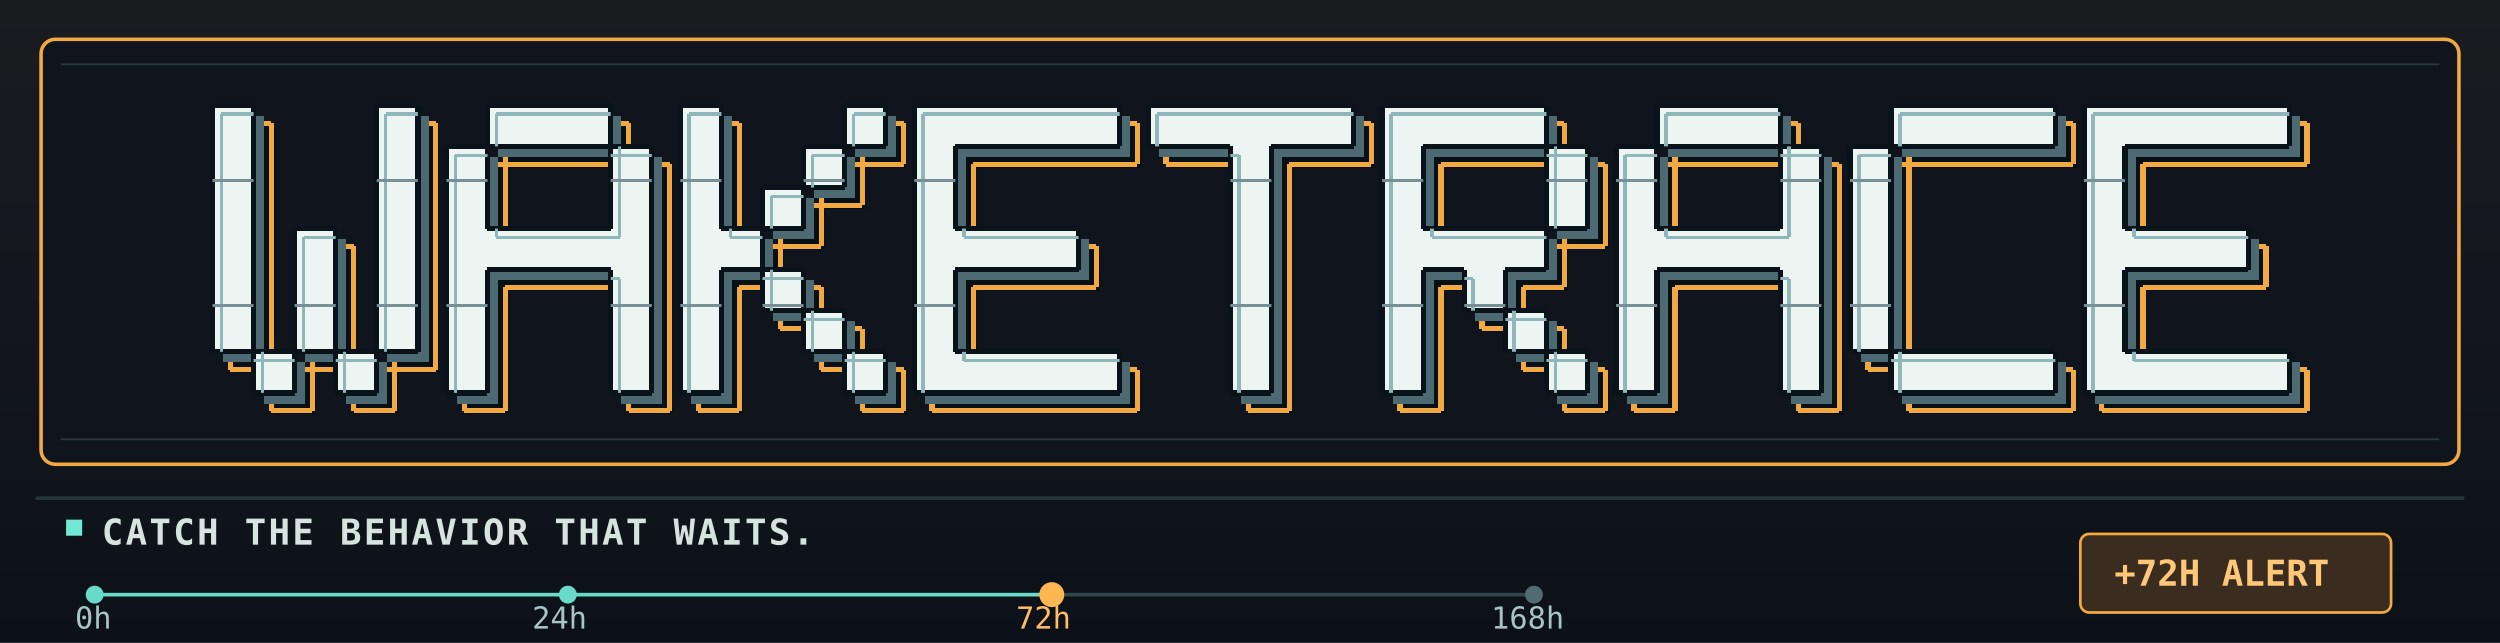
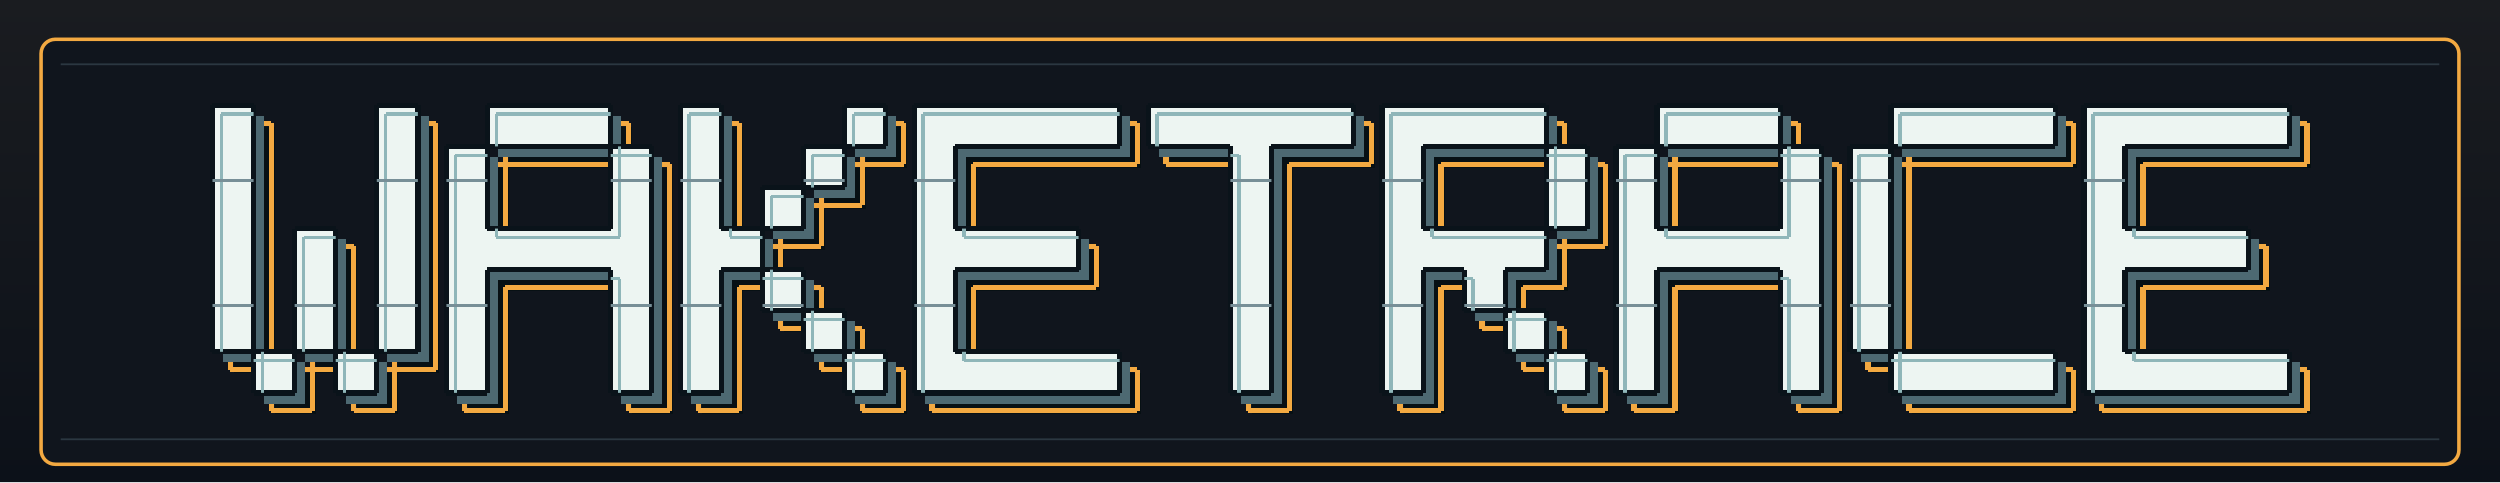
- <svg xmlns="http://www.w3.org/2000/svg" viewBox="0 0 1400 360" role="img" aria-labelledby="title desc">
+ <svg xmlns="http://www.w3.org/2000/svg" viewBox="0 0 1400 270" role="img" aria-labelledby="title desc">
  <defs>
    <linearGradient id="background" x1="0" y1="0" x2="0" y2="1">
      <stop offset="0" stop-color="#1a1c20" />
      <stop offset="1" stop-color="#0c1119" />
    </linearGradient>
    <clipPath id="letter-shape">
      <path d="M119 59h23v23h-23ZM211 59h23v23h-23ZM119 82h23v23h-23ZM211 82h23v23h-23ZM119 105h23v23h-23ZM211 105h23v23h-23ZM119 128h23v23h-23ZM165 128h23v23h-23ZM211 128h23v23h-23ZM119 151h23v23h-23ZM165 151h23v23h-23ZM211 151h23v23h-23ZM119 174h23v23h-23ZM165 174h23v23h-23ZM211 174h23v23h-23ZM142 197h23v23h-23ZM188 197h23v23h-23ZM273 59h23v23h-23ZM296 59h23v23h-23ZM319 59h23v23h-23ZM250 82h23v23h-23ZM342 82h23v23h-23ZM250 105h23v23h-23ZM342 105h23v23h-23ZM250 128h23v23h-23ZM273 128h23v23h-23ZM296 128h23v23h-23ZM319 128h23v23h-23ZM342 128h23v23h-23ZM250 151h23v23h-23ZM342 151h23v23h-23ZM250 174h23v23h-23ZM342 174h23v23h-23ZM250 197h23v23h-23ZM342 197h23v23h-23ZM381 59h23v23h-23ZM473 59h23v23h-23ZM381 82h23v23h-23ZM450 82h23v23h-23ZM381 105h23v23h-23ZM427 105h23v23h-23ZM381 128h23v23h-23ZM404 128h23v23h-23ZM381 151h23v23h-23ZM427 151h23v23h-23ZM381 174h23v23h-23ZM450 174h23v23h-23ZM381 197h23v23h-23ZM473 197h23v23h-23ZM512 59h23v23h-23ZM535 59h23v23h-23ZM558 59h23v23h-23ZM581 59h23v23h-23ZM604 59h23v23h-23ZM512 82h23v23h-23ZM512 105h23v23h-23ZM512 128h23v23h-23ZM535 128h23v23h-23ZM558 128h23v23h-23ZM581 128h23v23h-23ZM512 151h23v23h-23ZM512 174h23v23h-23ZM512 197h23v23h-23ZM535 197h23v23h-23ZM558 197h23v23h-23ZM581 197h23v23h-23ZM604 197h23v23h-23ZM643 59h23v23h-23ZM666 59h23v23h-23ZM689 59h23v23h-23ZM712 59h23v23h-23ZM735 59h23v23h-23ZM689 82h23v23h-23ZM689 105h23v23h-23ZM689 128h23v23h-23ZM689 151h23v23h-23ZM689 174h23v23h-23ZM689 197h23v23h-23ZM774 59h23v23h-23ZM797 59h23v23h-23ZM820 59h23v23h-23ZM843 59h23v23h-23ZM774 82h23v23h-23ZM866 82h23v23h-23ZM774 105h23v23h-23ZM866 105h23v23h-23ZM774 128h23v23h-23ZM797 128h23v23h-23ZM820 128h23v23h-23ZM843 128h23v23h-23ZM774 151h23v23h-23ZM820 151h23v23h-23ZM774 174h23v23h-23ZM843 174h23v23h-23ZM774 197h23v23h-23ZM866 197h23v23h-23ZM928 59h23v23h-23ZM951 59h23v23h-23ZM974 59h23v23h-23ZM905 82h23v23h-23ZM997 82h23v23h-23ZM905 105h23v23h-23ZM997 105h23v23h-23ZM905 128h23v23h-23ZM928 128h23v23h-23ZM951 128h23v23h-23ZM974 128h23v23h-23ZM997 128h23v23h-23ZM905 151h23v23h-23ZM997 151h23v23h-23ZM905 174h23v23h-23ZM997 174h23v23h-23ZM905 197h23v23h-23ZM997 197h23v23h-23ZM1059 59h23v23h-23ZM1082 59h23v23h-23ZM1105 59h23v23h-23ZM1128 59h23v23h-23ZM1036 82h23v23h-23ZM1036 105h23v23h-23ZM1036 128h23v23h-23ZM1036 151h23v23h-23ZM1036 174h23v23h-23ZM1059 197h23v23h-23ZM1082 197h23v23h-23ZM1105 197h23v23h-23ZM1128 197h23v23h-23ZM1167 59h23v23h-23ZM1190 59h23v23h-23ZM1213 59h23v23h-23ZM1236 59h23v23h-23ZM1259 59h23v23h-23ZM1167 82h23v23h-23ZM1167 105h23v23h-23ZM1167 128h23v23h-23ZM1190 128h23v23h-23ZM1213 128h23v23h-23ZM1236 128h23v23h-23ZM1167 151h23v23h-23ZM1167 174h23v23h-23ZM1167 197h23v23h-23ZM1190 197h23v23h-23ZM1213 197h23v23h-23ZM1236 197h23v23h-23ZM1259 197h23v23h-23Z" />
    </clipPath>
  </defs>
-   <rect width="1400" height="360" fill="url(#background)" />
-   <path d="M20 279h1360" stroke="#28343c" stroke-width="2" />
+   <rect width="1400" height="270" fill="url(#background)" />
  <rect x="23" y="22" width="1354" height="238" rx="8" fill="#10151d" stroke="#f3a941" stroke-width="2" />
  <path d="M34 36h1332M34 246h1332" stroke="#2b3741" stroke-width="1" />
  <g shape-rendering="crispEdges">
    <path d="M119 59h23v23h-23ZM211 59h23v23h-23ZM119 82h23v23h-23ZM211 82h23v23h-23ZM119 105h23v23h-23ZM211 105h23v23h-23ZM119 128h23v23h-23ZM165 128h23v23h-23ZM211 128h23v23h-23ZM119 151h23v23h-23ZM165 151h23v23h-23ZM211 151h23v23h-23ZM119 174h23v23h-23ZM165 174h23v23h-23ZM211 174h23v23h-23ZM142 197h23v23h-23ZM188 197h23v23h-23ZM273 59h23v23h-23ZM296 59h23v23h-23ZM319 59h23v23h-23ZM250 82h23v23h-23ZM342 82h23v23h-23ZM250 105h23v23h-23ZM342 105h23v23h-23ZM250 128h23v23h-23ZM273 128h23v23h-23ZM296 128h23v23h-23ZM319 128h23v23h-23ZM342 128h23v23h-23ZM250 151h23v23h-23ZM342 151h23v23h-23ZM250 174h23v23h-23ZM342 174h23v23h-23ZM250 197h23v23h-23ZM342 197h23v23h-23ZM381 59h23v23h-23ZM473 59h23v23h-23ZM381 82h23v23h-23ZM450 82h23v23h-23ZM381 105h23v23h-23ZM427 105h23v23h-23ZM381 128h23v23h-23ZM404 128h23v23h-23ZM381 151h23v23h-23ZM427 151h23v23h-23ZM381 174h23v23h-23ZM450 174h23v23h-23ZM381 197h23v23h-23ZM473 197h23v23h-23ZM512 59h23v23h-23ZM535 59h23v23h-23ZM558 59h23v23h-23ZM581 59h23v23h-23ZM604 59h23v23h-23ZM512 82h23v23h-23ZM512 105h23v23h-23ZM512 128h23v23h-23ZM535 128h23v23h-23ZM558 128h23v23h-23ZM581 128h23v23h-23ZM512 151h23v23h-23ZM512 174h23v23h-23ZM512 197h23v23h-23ZM535 197h23v23h-23ZM558 197h23v23h-23ZM581 197h23v23h-23ZM604 197h23v23h-23ZM643 59h23v23h-23ZM666 59h23v23h-23ZM689 59h23v23h-23ZM712 59h23v23h-23ZM735 59h23v23h-23ZM689 82h23v23h-23ZM689 105h23v23h-23ZM689 128h23v23h-23ZM689 151h23v23h-23ZM689 174h23v23h-23ZM689 197h23v23h-23ZM774 59h23v23h-23ZM797 59h23v23h-23ZM820 59h23v23h-23ZM843 59h23v23h-23ZM774 82h23v23h-23ZM866 82h23v23h-23ZM774 105h23v23h-23ZM866 105h23v23h-23ZM774 128h23v23h-23ZM797 128h23v23h-23ZM820 128h23v23h-23ZM843 128h23v23h-23ZM774 151h23v23h-23ZM820 151h23v23h-23ZM774 174h23v23h-23ZM843 174h23v23h-23ZM774 197h23v23h-23ZM866 197h23v23h-23ZM928 59h23v23h-23ZM951 59h23v23h-23ZM974 59h23v23h-23ZM905 82h23v23h-23ZM997 82h23v23h-23ZM905 105h23v23h-23ZM997 105h23v23h-23ZM905 128h23v23h-23ZM928 128h23v23h-23ZM951 128h23v23h-23ZM974 128h23v23h-23ZM997 128h23v23h-23ZM905 151h23v23h-23ZM997 151h23v23h-23ZM905 174h23v23h-23ZM997 174h23v23h-23ZM905 197h23v23h-23ZM997 197h23v23h-23ZM1059 59h23v23h-23ZM1082 59h23v23h-23ZM1105 59h23v23h-23ZM1128 59h23v23h-23ZM1036 82h23v23h-23ZM1036 105h23v23h-23ZM1036 128h23v23h-23ZM1036 151h23v23h-23ZM1036 174h23v23h-23ZM1059 197h23v23h-23ZM1082 197h23v23h-23ZM1105 197h23v23h-23ZM1128 197h23v23h-23ZM1167 59h23v23h-23ZM1190 59h23v23h-23ZM1213 59h23v23h-23ZM1236 59h23v23h-23ZM1259 59h23v23h-23ZM1167 82h23v23h-23ZM1167 105h23v23h-23ZM1167 128h23v23h-23ZM1190 128h23v23h-23ZM1213 128h23v23h-23ZM1236 128h23v23h-23ZM1167 151h23v23h-23ZM1167 174h23v23h-23ZM1167 197h23v23h-23ZM1190 197h23v23h-23ZM1213 197h23v23h-23ZM1236 197h23v23h-23ZM1259 197h23v23h-23Z" transform="translate(12 12)" fill="#071014" />
    <path d="M119 59h23M142 59v23M119 82v-23M211 59h23M234 59v23M211 82v-23M142 82v23M119 105v-23M234 82v23M211 105v-23M142 105v23M119 128v-23M234 105v23M211 128v-23M142 128v23M119 151v-23M165 128h23M188 128v23M165 151v-23M234 128v23M211 151v-23M142 151v23M119 174v-23M188 151v23M165 174v-23M234 151v23M211 174v-23M142 174v23M142 197h-23M119 197v-23M188 174v23M188 197h-23M165 197v-23M234 174v23M234 197h-23M211 197v-23M142 197h23M165 197v23M165 220h-23M142 220v-23M188 197h23M211 197v23M211 220h-23M188 220v-23M273 59h23M296 82h-23M273 82v-23M296 59h23M319 82h-23M319 59h23M342 59v23M342 82h-23M250 82h23M273 82v23M250 105v-23M342 82h23M365 82v23M342 105v-23M273 105v23M250 128v-23M365 105v23M342 128v-23M250 151v-23M273 128h23M296 151h-23M296 128h23M319 151h-23M319 128h23M342 151h-23M365 128v23M273 151v23M250 174v-23M365 151v23M342 174v-23M273 174v23M250 197v-23M365 174v23M342 197v-23M273 197v23M273 220h-23M250 220v-23M365 197v23M365 220h-23M342 220v-23M381 59h23M404 59v23M381 82v-23M473 59h23M496 59v23M496 82h-23M473 82v-23M404 82v23M381 105v-23M450 82h23M473 82v23M473 105h-23M450 105v-23M404 105v23M381 128v-23M427 105h23M450 105v23M450 128h-23M427 128v-23M381 151v-23M404 128h23M427 128v23M427 151h-23M404 151v23M381 174v-23M427 151h23M450 151v23M450 174h-23M427 174v-23M404 174v23M381 197v-23M450 174h23M473 174v23M473 197h-23M450 197v-23M404 197v23M404 220h-23M381 220v-23M473 197h23M496 197v23M496 220h-23M473 220v-23M512 59h23M512 82v-23M535 59h23M558 82h-23M558 59h23M581 82h-23M581 59h23M604 82h-23M604 59h23M627 59v23M627 82h-23M535 82v23M512 105v-23M535 105v23M512 128v-23M512 151v-23M535 128h23M558 151h-23M558 128h23M581 151h-23M581 128h23M604 128v23M604 151h-23M535 151v23M512 174v-23M535 174v23M512 197v-23M535 220h-23M512 220v-23M535 197h23M558 220h-23M558 197h23M581 220h-23M581 197h23M604 220h-23M604 197h23M627 197v23M627 220h-23M643 59h23M666 82h-23M643 82v-23M666 59h23M689 82h-23M689 59h23M712 59h23M735 82h-23M735 59h23M758 59v23M758 82h-23M712 82v23M689 105v-23M712 105v23M689 128v-23M712 128v23M689 151v-23M712 151v23M689 174v-23M712 174v23M689 197v-23M712 197v23M712 220h-23M689 220v-23M774 59h23M774 82v-23M797 59h23M820 82h-23M820 59h23M843 82h-23M843 59h23M866 59v23M866 82h-23M797 82v23M774 105v-23M866 82h23M889 82v23M866 105v-23M797 105v23M774 128v-23M889 105v23M889 128h-23M866 128v-23M774 151v-23M797 128h23M820 151h-23M820 128h23M843 128h23M866 128v23M866 151h-23M797 151v23M774 174v-23M843 151v23M843 174h-23M820 174v-23M797 174v23M774 197v-23M843 174h23M866 174v23M866 197h-23M843 197v-23M797 197v23M797 220h-23M774 220v-23M866 197h23M889 197v23M889 220h-23M866 220v-23M928 59h23M951 82h-23M928 82v-23M951 59h23M974 82h-23M974 59h23M997 59v23M997 82h-23M905 82h23M928 82v23M905 105v-23M997 82h23M1020 82v23M997 105v-23M928 105v23M905 128v-23M1020 105v23M997 128v-23M905 151v-23M928 128h23M951 151h-23M951 128h23M974 151h-23M974 128h23M997 151h-23M1020 128v23M928 151v23M905 174v-23M1020 151v23M997 174v-23M928 174v23M905 197v-23M1020 174v23M997 197v-23M928 197v23M928 220h-23M905 220v-23M1020 197v23M1020 220h-23M997 220v-23M1059 59h23M1082 82h-23M1059 82v-23M1082 59h23M1105 82h-23M1105 59h23M1128 82h-23M1128 59h23M1151 59v23M1151 82h-23M1036 82h23M1059 82v23M1036 105v-23M1059 105v23M1036 128v-23M1059 128v23M1036 151v-23M1059 151v23M1036 174v-23M1059 174v23M1059 197h-23M1036 197v-23M1059 197h23M1082 220h-23M1059 220v-23M1082 197h23M1105 220h-23M1105 197h23M1128 220h-23M1128 197h23M1151 197v23M1151 220h-23M1167 59h23M1167 82v-23M1190 59h23M1213 82h-23M1213 59h23M1236 82h-23M1236 59h23M1259 82h-23M1259 59h23M1282 59v23M1282 82h-23M1190 82v23M1167 105v-23M1190 105v23M1167 128v-23M1167 151v-23M1190 128h23M1213 151h-23M1213 128h23M1236 151h-23M1236 128h23M1259 128v23M1259 151h-23M1190 151v23M1167 174v-23M1190 174v23M1167 197v-23M1190 220h-23M1167 220v-23M1190 197h23M1213 220h-23M1213 197h23M1236 220h-23M1236 197h23M1259 220h-23M1259 197h23M1282 197v23M1282 220h-23" transform="translate(10 10)" fill="none" stroke="#f3a941" stroke-width="3" />
    <path d="M119 59h23v23h-23ZM211 59h23v23h-23ZM119 82h23v23h-23ZM211 82h23v23h-23ZM119 105h23v23h-23ZM211 105h23v23h-23ZM119 128h23v23h-23ZM165 128h23v23h-23ZM211 128h23v23h-23ZM119 151h23v23h-23ZM165 151h23v23h-23ZM211 151h23v23h-23ZM119 174h23v23h-23ZM165 174h23v23h-23ZM211 174h23v23h-23ZM142 197h23v23h-23ZM188 197h23v23h-23ZM273 59h23v23h-23ZM296 59h23v23h-23ZM319 59h23v23h-23ZM250 82h23v23h-23ZM342 82h23v23h-23ZM250 105h23v23h-23ZM342 105h23v23h-23ZM250 128h23v23h-23ZM273 128h23v23h-23ZM296 128h23v23h-23ZM319 128h23v23h-23ZM342 128h23v23h-23ZM250 151h23v23h-23ZM342 151h23v23h-23ZM250 174h23v23h-23ZM342 174h23v23h-23ZM250 197h23v23h-23ZM342 197h23v23h-23ZM381 59h23v23h-23ZM473 59h23v23h-23ZM381 82h23v23h-23ZM450 82h23v23h-23ZM381 105h23v23h-23ZM427 105h23v23h-23ZM381 128h23v23h-23ZM404 128h23v23h-23ZM381 151h23v23h-23ZM427 151h23v23h-23ZM381 174h23v23h-23ZM450 174h23v23h-23ZM381 197h23v23h-23ZM473 197h23v23h-23ZM512 59h23v23h-23ZM535 59h23v23h-23ZM558 59h23v23h-23ZM581 59h23v23h-23ZM604 59h23v23h-23ZM512 82h23v23h-23ZM512 105h23v23h-23ZM512 128h23v23h-23ZM535 128h23v23h-23ZM558 128h23v23h-23ZM581 128h23v23h-23ZM512 151h23v23h-23ZM512 174h23v23h-23ZM512 197h23v23h-23ZM535 197h23v23h-23ZM558 197h23v23h-23ZM581 197h23v23h-23ZM604 197h23v23h-23ZM643 59h23v23h-23ZM666 59h23v23h-23ZM689 59h23v23h-23ZM712 59h23v23h-23ZM735 59h23v23h-23ZM689 82h23v23h-23ZM689 105h23v23h-23ZM689 128h23v23h-23ZM689 151h23v23h-23ZM689 174h23v23h-23ZM689 197h23v23h-23ZM774 59h23v23h-23ZM797 59h23v23h-23ZM820 59h23v23h-23ZM843 59h23v23h-23ZM774 82h23v23h-23ZM866 82h23v23h-23ZM774 105h23v23h-23ZM866 105h23v23h-23ZM774 128h23v23h-23ZM797 128h23v23h-23ZM820 128h23v23h-23ZM843 128h23v23h-23ZM774 151h23v23h-23ZM820 151h23v23h-23ZM774 174h23v23h-23ZM843 174h23v23h-23ZM774 197h23v23h-23ZM866 197h23v23h-23ZM928 59h23v23h-23ZM951 59h23v23h-23ZM974 59h23v23h-23ZM905 82h23v23h-23ZM997 82h23v23h-23ZM905 105h23v23h-23ZM997 105h23v23h-23ZM905 128h23v23h-23ZM928 128h23v23h-23ZM951 128h23v23h-23ZM974 128h23v23h-23ZM997 128h23v23h-23ZM905 151h23v23h-23ZM997 151h23v23h-23ZM905 174h23v23h-23ZM997 174h23v23h-23ZM905 197h23v23h-23ZM997 197h23v23h-23ZM1059 59h23v23h-23ZM1082 59h23v23h-23ZM1105 59h23v23h-23ZM1128 59h23v23h-23ZM1036 82h23v23h-23ZM1036 105h23v23h-23ZM1036 128h23v23h-23ZM1036 151h23v23h-23ZM1036 174h23v23h-23ZM1059 197h23v23h-23ZM1082 197h23v23h-23ZM1105 197h23v23h-23ZM1128 197h23v23h-23ZM1167 59h23v23h-23ZM1190 59h23v23h-23ZM1213 59h23v23h-23ZM1236 59h23v23h-23ZM1259 59h23v23h-23ZM1167 82h23v23h-23ZM1167 105h23v23h-23ZM1167 128h23v23h-23ZM1190 128h23v23h-23ZM1213 128h23v23h-23ZM1236 128h23v23h-23ZM1167 151h23v23h-23ZM1167 174h23v23h-23ZM1167 197h23v23h-23ZM1190 197h23v23h-23ZM1213 197h23v23h-23ZM1236 197h23v23h-23ZM1259 197h23v23h-23Z" transform="translate(6 6)" fill="#4d6972" />
    <path d="M119 59h23v23h-23ZM211 59h23v23h-23ZM119 82h23v23h-23ZM211 82h23v23h-23ZM119 105h23v23h-23ZM211 105h23v23h-23ZM119 128h23v23h-23ZM165 128h23v23h-23ZM211 128h23v23h-23ZM119 151h23v23h-23ZM165 151h23v23h-23ZM211 151h23v23h-23ZM119 174h23v23h-23ZM165 174h23v23h-23ZM211 174h23v23h-23ZM142 197h23v23h-23ZM188 197h23v23h-23ZM273 59h23v23h-23ZM296 59h23v23h-23ZM319 59h23v23h-23ZM250 82h23v23h-23ZM342 82h23v23h-23ZM250 105h23v23h-23ZM342 105h23v23h-23ZM250 128h23v23h-23ZM273 128h23v23h-23ZM296 128h23v23h-23ZM319 128h23v23h-23ZM342 128h23v23h-23ZM250 151h23v23h-23ZM342 151h23v23h-23ZM250 174h23v23h-23ZM342 174h23v23h-23ZM250 197h23v23h-23ZM342 197h23v23h-23ZM381 59h23v23h-23ZM473 59h23v23h-23ZM381 82h23v23h-23ZM450 82h23v23h-23ZM381 105h23v23h-23ZM427 105h23v23h-23ZM381 128h23v23h-23ZM404 128h23v23h-23ZM381 151h23v23h-23ZM427 151h23v23h-23ZM381 174h23v23h-23ZM450 174h23v23h-23ZM381 197h23v23h-23ZM473 197h23v23h-23ZM512 59h23v23h-23ZM535 59h23v23h-23ZM558 59h23v23h-23ZM581 59h23v23h-23ZM604 59h23v23h-23ZM512 82h23v23h-23ZM512 105h23v23h-23ZM512 128h23v23h-23ZM535 128h23v23h-23ZM558 128h23v23h-23ZM581 128h23v23h-23ZM512 151h23v23h-23ZM512 174h23v23h-23ZM512 197h23v23h-23ZM535 197h23v23h-23ZM558 197h23v23h-23ZM581 197h23v23h-23ZM604 197h23v23h-23ZM643 59h23v23h-23ZM666 59h23v23h-23ZM689 59h23v23h-23ZM712 59h23v23h-23ZM735 59h23v23h-23ZM689 82h23v23h-23ZM689 105h23v23h-23ZM689 128h23v23h-23ZM689 151h23v23h-23ZM689 174h23v23h-23ZM689 197h23v23h-23ZM774 59h23v23h-23ZM797 59h23v23h-23ZM820 59h23v23h-23ZM843 59h23v23h-23ZM774 82h23v23h-23ZM866 82h23v23h-23ZM774 105h23v23h-23ZM866 105h23v23h-23ZM774 128h23v23h-23ZM797 128h23v23h-23ZM820 128h23v23h-23ZM843 128h23v23h-23ZM774 151h23v23h-23ZM820 151h23v23h-23ZM774 174h23v23h-23ZM843 174h23v23h-23ZM774 197h23v23h-23ZM866 197h23v23h-23ZM928 59h23v23h-23ZM951 59h23v23h-23ZM974 59h23v23h-23ZM905 82h23v23h-23ZM997 82h23v23h-23ZM905 105h23v23h-23ZM997 105h23v23h-23ZM905 128h23v23h-23ZM928 128h23v23h-23ZM951 128h23v23h-23ZM974 128h23v23h-23ZM997 128h23v23h-23ZM905 151h23v23h-23ZM997 151h23v23h-23ZM905 174h23v23h-23ZM997 174h23v23h-23ZM905 197h23v23h-23ZM997 197h23v23h-23ZM1059 59h23v23h-23ZM1082 59h23v23h-23ZM1105 59h23v23h-23ZM1128 59h23v23h-23ZM1036 82h23v23h-23ZM1036 105h23v23h-23ZM1036 128h23v23h-23ZM1036 151h23v23h-23ZM1036 174h23v23h-23ZM1059 197h23v23h-23ZM1082 197h23v23h-23ZM1105 197h23v23h-23ZM1128 197h23v23h-23ZM1167 59h23v23h-23ZM1190 59h23v23h-23ZM1213 59h23v23h-23ZM1236 59h23v23h-23ZM1259 59h23v23h-23ZM1167 82h23v23h-23ZM1167 105h23v23h-23ZM1167 128h23v23h-23ZM1190 128h23v23h-23ZM1213 128h23v23h-23ZM1236 128h23v23h-23ZM1167 151h23v23h-23ZM1167 174h23v23h-23ZM1167 197h23v23h-23ZM1190 197h23v23h-23ZM1213 197h23v23h-23ZM1236 197h23v23h-23ZM1259 197h23v23h-23Z" fill="#edf5f2" />
    <path d="M119 59h23M142 59v23M119 82v-23M211 59h23M234 59v23M211 82v-23M142 82v23M119 105v-23M234 82v23M211 105v-23M142 105v23M119 128v-23M234 105v23M211 128v-23M142 128v23M119 151v-23M165 128h23M188 128v23M165 151v-23M234 128v23M211 151v-23M142 151v23M119 174v-23M188 151v23M165 174v-23M234 151v23M211 174v-23M142 174v23M142 197h-23M119 197v-23M188 174v23M188 197h-23M165 197v-23M234 174v23M234 197h-23M211 197v-23M142 197h23M165 197v23M165 220h-23M142 220v-23M188 197h23M211 197v23M211 220h-23M188 220v-23M273 59h23M296 82h-23M273 82v-23M296 59h23M319 82h-23M319 59h23M342 59v23M342 82h-23M250 82h23M273 82v23M250 105v-23M342 82h23M365 82v23M342 105v-23M273 105v23M250 128v-23M365 105v23M342 128v-23M250 151v-23M273 128h23M296 151h-23M296 128h23M319 151h-23M319 128h23M342 151h-23M365 128v23M273 151v23M250 174v-23M365 151v23M342 174v-23M273 174v23M250 197v-23M365 174v23M342 197v-23M273 197v23M273 220h-23M250 220v-23M365 197v23M365 220h-23M342 220v-23M381 59h23M404 59v23M381 82v-23M473 59h23M496 59v23M496 82h-23M473 82v-23M404 82v23M381 105v-23M450 82h23M473 82v23M473 105h-23M450 105v-23M404 105v23M381 128v-23M427 105h23M450 105v23M450 128h-23M427 128v-23M381 151v-23M404 128h23M427 128v23M427 151h-23M404 151v23M381 174v-23M427 151h23M450 151v23M450 174h-23M427 174v-23M404 174v23M381 197v-23M450 174h23M473 174v23M473 197h-23M450 197v-23M404 197v23M404 220h-23M381 220v-23M473 197h23M496 197v23M496 220h-23M473 220v-23M512 59h23M512 82v-23M535 59h23M558 82h-23M558 59h23M581 82h-23M581 59h23M604 82h-23M604 59h23M627 59v23M627 82h-23M535 82v23M512 105v-23M535 105v23M512 128v-23M512 151v-23M535 128h23M558 151h-23M558 128h23M581 151h-23M581 128h23M604 128v23M604 151h-23M535 151v23M512 174v-23M535 174v23M512 197v-23M535 220h-23M512 220v-23M535 197h23M558 220h-23M558 197h23M581 220h-23M581 197h23M604 220h-23M604 197h23M627 197v23M627 220h-23M643 59h23M666 82h-23M643 82v-23M666 59h23M689 82h-23M689 59h23M712 59h23M735 82h-23M735 59h23M758 59v23M758 82h-23M712 82v23M689 105v-23M712 105v23M689 128v-23M712 128v23M689 151v-23M712 151v23M689 174v-23M712 174v23M689 197v-23M712 197v23M712 220h-23M689 220v-23M774 59h23M774 82v-23M797 59h23M820 82h-23M820 59h23M843 82h-23M843 59h23M866 59v23M866 82h-23M797 82v23M774 105v-23M866 82h23M889 82v23M866 105v-23M797 105v23M774 128v-23M889 105v23M889 128h-23M866 128v-23M774 151v-23M797 128h23M820 151h-23M820 128h23M843 128h23M866 128v23M866 151h-23M797 151v23M774 174v-23M843 151v23M843 174h-23M820 174v-23M797 174v23M774 197v-23M843 174h23M866 174v23M866 197h-23M843 197v-23M797 197v23M797 220h-23M774 220v-23M866 197h23M889 197v23M889 220h-23M866 220v-23M928 59h23M951 82h-23M928 82v-23M951 59h23M974 82h-23M974 59h23M997 59v23M997 82h-23M905 82h23M928 82v23M905 105v-23M997 82h23M1020 82v23M997 105v-23M928 105v23M905 128v-23M1020 105v23M997 128v-23M905 151v-23M928 128h23M951 151h-23M951 128h23M974 151h-23M974 128h23M997 151h-23M1020 128v23M928 151v23M905 174v-23M1020 151v23M997 174v-23M928 174v23M905 197v-23M1020 174v23M997 197v-23M928 197v23M928 220h-23M905 220v-23M1020 197v23M1020 220h-23M997 220v-23M1059 59h23M1082 82h-23M1059 82v-23M1082 59h23M1105 82h-23M1105 59h23M1128 82h-23M1128 59h23M1151 59v23M1151 82h-23M1036 82h23M1059 82v23M1036 105v-23M1059 105v23M1036 128v-23M1059 128v23M1036 151v-23M1059 151v23M1036 174v-23M1059 174v23M1059 197h-23M1036 197v-23M1059 197h23M1082 220h-23M1059 220v-23M1082 197h23M1105 220h-23M1105 197h23M1128 220h-23M1128 197h23M1151 197v23M1151 220h-23M1167 59h23M1167 82v-23M1190 59h23M1213 82h-23M1213 59h23M1236 82h-23M1236 59h23M1259 82h-23M1259 59h23M1282 59v23M1282 82h-23M1190 82v23M1167 105v-23M1190 105v23M1167 128v-23M1167 151v-23M1190 128h23M1213 151h-23M1213 128h23M1236 151h-23M1236 128h23M1259 128v23M1259 151h-23M1190 151v23M1167 174v-23M1190 174v23M1167 197v-23M1190 220h-23M1167 220v-23M1190 197h23M1213 220h-23M1213 197h23M1236 220h-23M1236 197h23M1259 220h-23M1259 197h23M1282 197v23M1282 220h-23" fill="none" stroke="#0a131a" stroke-width="3" />
    <g clip-path="url(#letter-shape)" stroke="#8fb6b9" stroke-width="2" fill="none">
      <path d="M119 59h23M142 59v23M119 82v-23M211 59h23M234 59v23M211 82v-23M142 82v23M119 105v-23M234 82v23M211 105v-23M142 105v23M119 128v-23M234 105v23M211 128v-23M142 128v23M119 151v-23M165 128h23M188 128v23M165 151v-23M234 128v23M211 151v-23M142 151v23M119 174v-23M188 151v23M165 174v-23M234 151v23M211 174v-23M142 174v23M142 197h-23M119 197v-23M188 174v23M188 197h-23M165 197v-23M234 174v23M234 197h-23M211 197v-23M142 197h23M165 197v23M165 220h-23M142 220v-23M188 197h23M211 197v23M211 220h-23M188 220v-23M273 59h23M296 82h-23M273 82v-23M296 59h23M319 82h-23M319 59h23M342 59v23M342 82h-23M250 82h23M273 82v23M250 105v-23M342 82h23M365 82v23M342 105v-23M273 105v23M250 128v-23M365 105v23M342 128v-23M250 151v-23M273 128h23M296 151h-23M296 128h23M319 151h-23M319 128h23M342 151h-23M365 128v23M273 151v23M250 174v-23M365 151v23M342 174v-23M273 174v23M250 197v-23M365 174v23M342 197v-23M273 197v23M273 220h-23M250 220v-23M365 197v23M365 220h-23M342 220v-23M381 59h23M404 59v23M381 82v-23M473 59h23M496 59v23M496 82h-23M473 82v-23M404 82v23M381 105v-23M450 82h23M473 82v23M473 105h-23M450 105v-23M404 105v23M381 128v-23M427 105h23M450 105v23M450 128h-23M427 128v-23M381 151v-23M404 128h23M427 128v23M427 151h-23M404 151v23M381 174v-23M427 151h23M450 151v23M450 174h-23M427 174v-23M404 174v23M381 197v-23M450 174h23M473 174v23M473 197h-23M450 197v-23M404 197v23M404 220h-23M381 220v-23M473 197h23M496 197v23M496 220h-23M473 220v-23M512 59h23M512 82v-23M535 59h23M558 82h-23M558 59h23M581 82h-23M581 59h23M604 82h-23M604 59h23M627 59v23M627 82h-23M535 82v23M512 105v-23M535 105v23M512 128v-23M512 151v-23M535 128h23M558 151h-23M558 128h23M581 151h-23M581 128h23M604 128v23M604 151h-23M535 151v23M512 174v-23M535 174v23M512 197v-23M535 220h-23M512 220v-23M535 197h23M558 220h-23M558 197h23M581 220h-23M581 197h23M604 220h-23M604 197h23M627 197v23M627 220h-23M643 59h23M666 82h-23M643 82v-23M666 59h23M689 82h-23M689 59h23M712 59h23M735 82h-23M735 59h23M758 59v23M758 82h-23M712 82v23M689 105v-23M712 105v23M689 128v-23M712 128v23M689 151v-23M712 151v23M689 174v-23M712 174v23M689 197v-23M712 197v23M712 220h-23M689 220v-23M774 59h23M774 82v-23M797 59h23M820 82h-23M820 59h23M843 82h-23M843 59h23M866 59v23M866 82h-23M797 82v23M774 105v-23M866 82h23M889 82v23M866 105v-23M797 105v23M774 128v-23M889 105v23M889 128h-23M866 128v-23M774 151v-23M797 128h23M820 151h-23M820 128h23M843 128h23M866 128v23M866 151h-23M797 151v23M774 174v-23M843 151v23M843 174h-23M820 174v-23M797 174v23M774 197v-23M843 174h23M866 174v23M866 197h-23M843 197v-23M797 197v23M797 220h-23M774 220v-23M866 197h23M889 197v23M889 220h-23M866 220v-23M928 59h23M951 82h-23M928 82v-23M951 59h23M974 82h-23M974 59h23M997 59v23M997 82h-23M905 82h23M928 82v23M905 105v-23M997 82h23M1020 82v23M997 105v-23M928 105v23M905 128v-23M1020 105v23M997 128v-23M905 151v-23M928 128h23M951 151h-23M951 128h23M974 151h-23M974 128h23M997 151h-23M1020 128v23M928 151v23M905 174v-23M1020 151v23M997 174v-23M928 174v23M905 197v-23M1020 174v23M997 197v-23M928 197v23M928 220h-23M905 220v-23M1020 197v23M1020 220h-23M997 220v-23M1059 59h23M1082 82h-23M1059 82v-23M1082 59h23M1105 82h-23M1105 59h23M1128 82h-23M1128 59h23M1151 59v23M1151 82h-23M1036 82h23M1059 82v23M1036 105v-23M1059 105v23M1036 128v-23M1059 128v23M1036 151v-23M1059 151v23M1036 174v-23M1059 174v23M1059 197h-23M1036 197v-23M1059 197h23M1082 220h-23M1059 220v-23M1082 197h23M1105 220h-23M1105 197h23M1128 220h-23M1128 197h23M1151 197v23M1151 220h-23M1167 59h23M1167 82v-23M1190 59h23M1213 82h-23M1213 59h23M1236 82h-23M1236 59h23M1259 82h-23M1259 59h23M1282 59v23M1282 82h-23M1190 82v23M1167 105v-23M1190 105v23M1167 128v-23M1167 151v-23M1190 128h23M1213 151h-23M1213 128h23M1236 151h-23M1236 128h23M1259 128v23M1259 151h-23M1190 151v23M1167 174v-23M1190 174v23M1167 197v-23M1190 220h-23M1167 220v-23M1190 197h23M1213 220h-23M1213 197h23M1236 220h-23M1236 197h23M1259 220h-23M1259 197h23M1282 197v23M1282 220h-23" transform="translate(5 5)" />
    </g>
    <g clip-path="url(#letter-shape)" stroke="#778f97" stroke-width="1.5">
      <path d="M95 101h1180M95 171h1180" />
    </g>
  </g>
-   <path d="M37 291h9v9h-9z" fill="#70e8d3" />
-   <text x="57" y="305" fill="#d7e3e0" font-family="JetBrains Mono, DejaVu Sans Mono, monospace" font-size="20" font-weight="700" letter-spacing="1.3">CATCH THE BEHAVIOR THAT WAITS.</text>
-   <path d="M53 333h806" stroke="#30474b" stroke-width="2" />
-   <path d="M53 333h536" stroke="#69dac7" stroke-width="2" />
-   <circle cx="53" cy="333" r="5" fill="#69dac7" />
-   <circle cx="318" cy="333" r="5" fill="#69dac7" />
-   <circle cx="589" cy="333" r="7" fill="#ffb751" />
-   <circle cx="859" cy="333" r="5" fill="#506c72" />
-   <text x="42" y="352" fill="#a8c4c5" font-family="JetBrains Mono, DejaVu Sans Mono, monospace" font-size="17">0h</text>
-   <text x="298" y="352" fill="#a8c4c5" font-family="JetBrains Mono, DejaVu Sans Mono, monospace" font-size="17">24h</text>
-   <text x="569" y="352" fill="#ffbd68" font-family="JetBrains Mono, DejaVu Sans Mono, monospace" font-size="17">72h</text>
-   <text x="835" y="352" fill="#a8c4c5" font-family="JetBrains Mono, DejaVu Sans Mono, monospace" font-size="17">168h</text>
-   <rect x="1165" y="299" width="174" height="44" rx="5" fill="#3a2c1e" stroke="#f3a941" stroke-width="1.5" />
-   <text x="1184" y="328" fill="#ffc777" font-family="JetBrains Mono, DejaVu Sans Mono, monospace" font-size="20" font-weight="700">+72H ALERT</text>
</svg>
